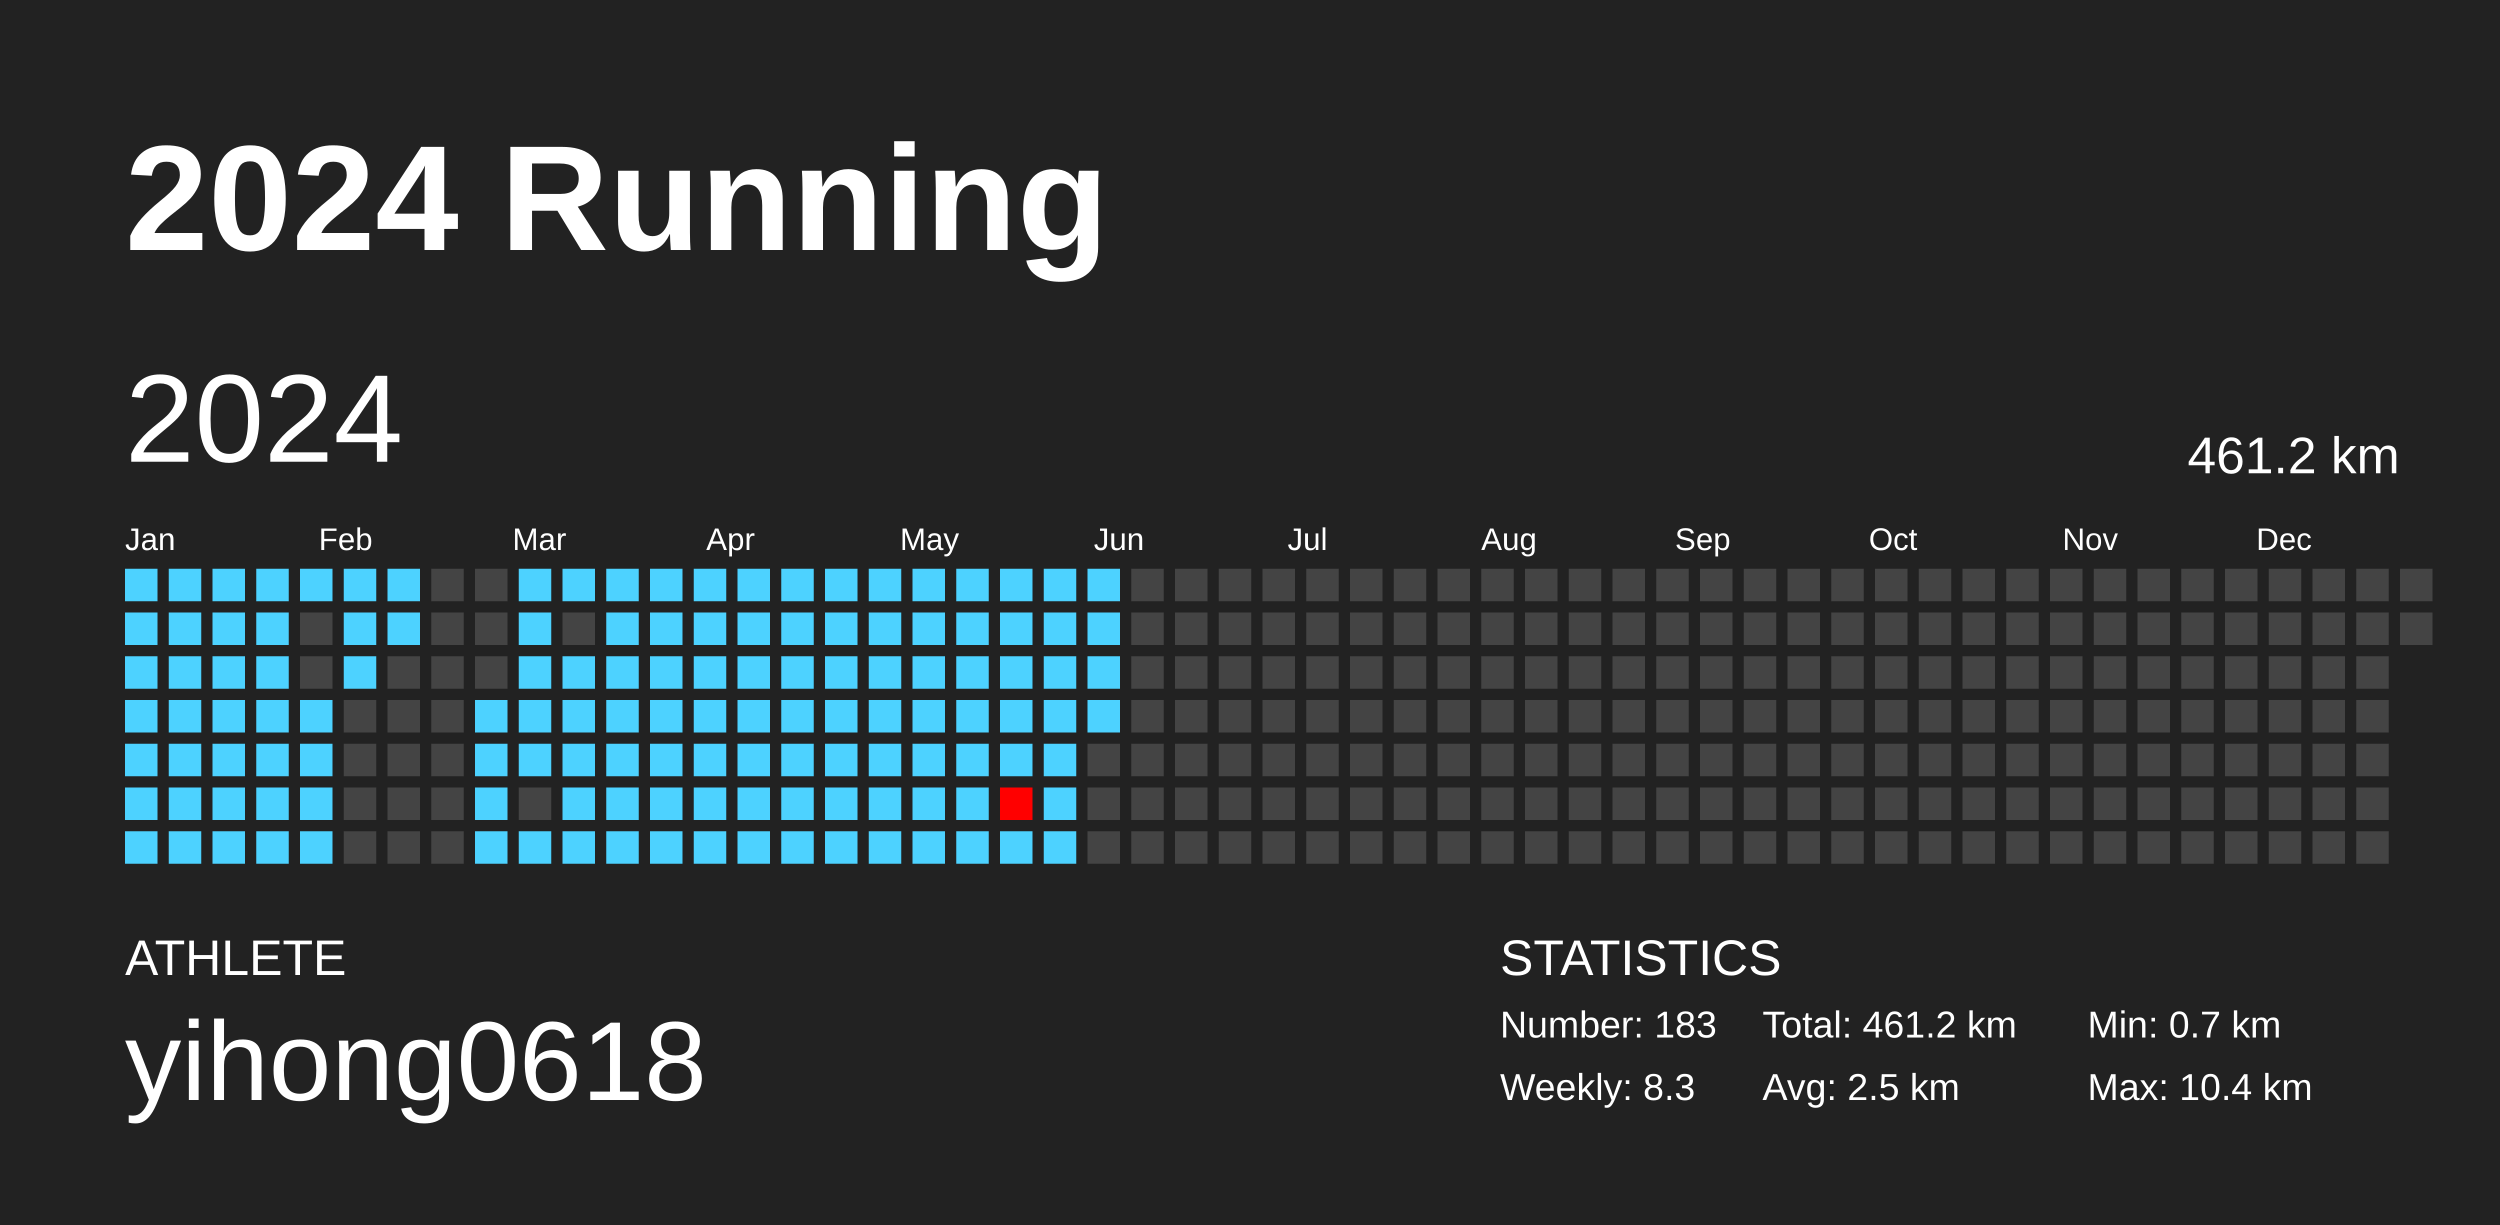
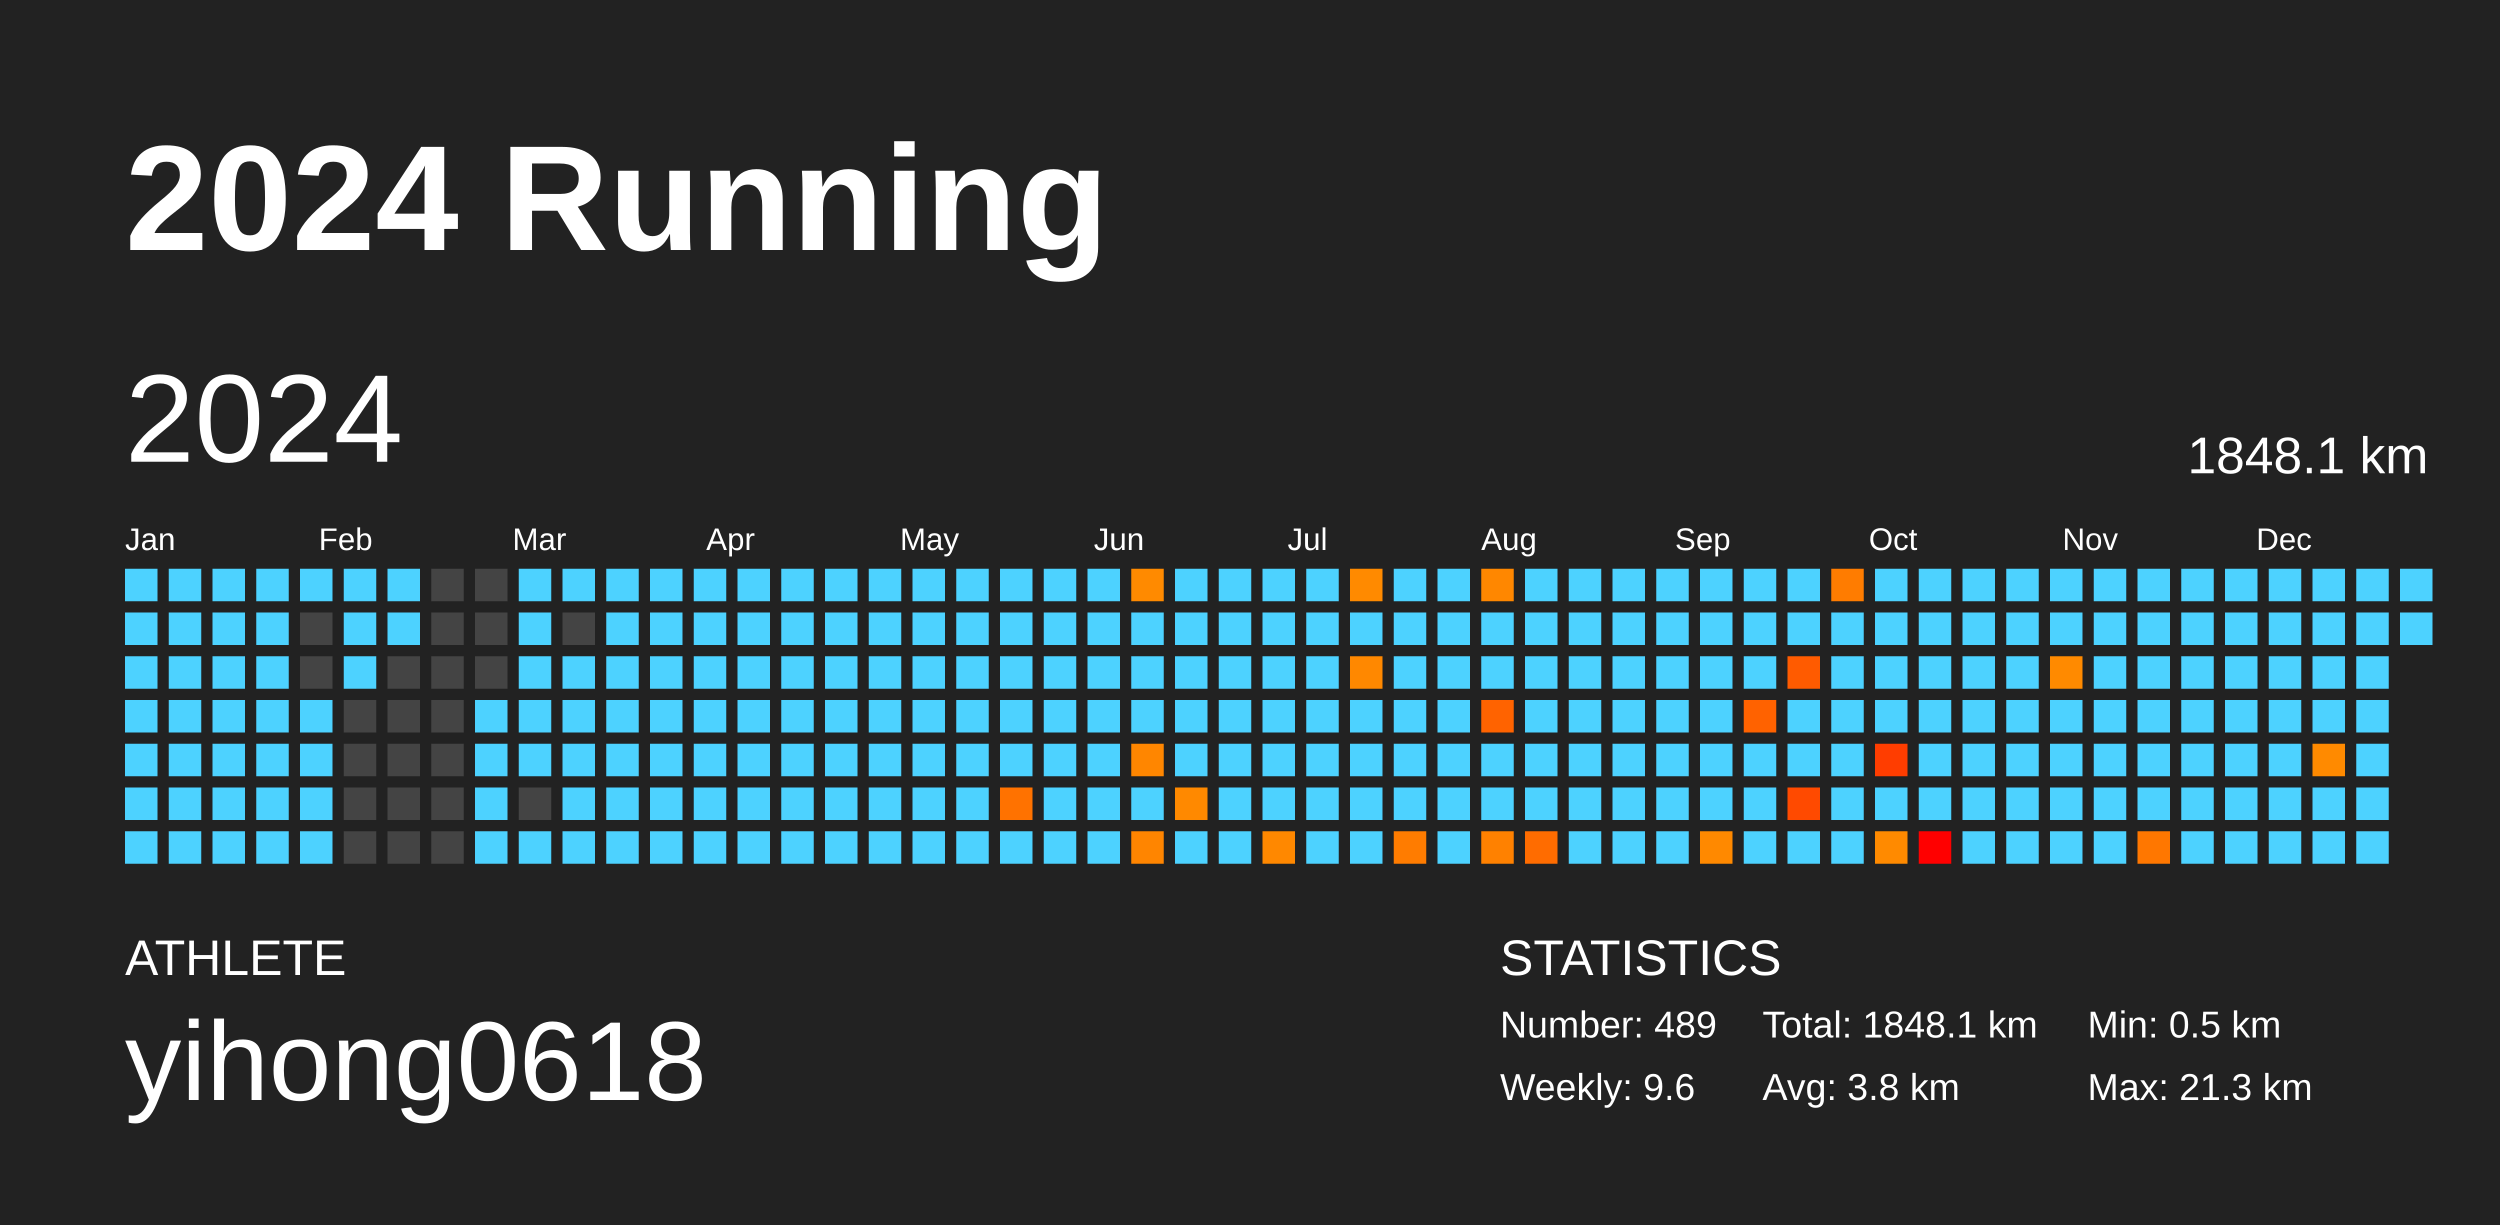
<svg xmlns="http://www.w3.org/2000/svg" baseProfile="full" height="98mm" version="1.1" viewBox="0,0,200,98" width="200mm">
  <defs />
  <rect fill="#222222" height="98" width="200" x="0" y="0" />
  <text fill="#FFFFFF" style="font-size:12px; font-family:Arial; font-weight:bold;" x="10" y="20">2024 Running</text>
  <text fill="#FFFFFF" style="font-size:4px; font-family:Arial" x="10" y="78">ATHLETE</text>
  <text fill="#FFFFFF" style="font-size:9px; font-family:Arial" x="10" y="88">yihong0618</text>
  <text fill="#FFFFFF" style="font-size:4px; font-family:Arial" x="120" y="78">STATISTICS</text>
-   <text fill="#FFFFFF" style="font-size:3px; font-family:Arial" x="120" y="83">Number: 183</text>
-   <text fill="#FFFFFF" style="font-size:3px; font-family:Arial" x="120" y="88">Weekly: 8.3</text>
-   <text fill="#FFFFFF" style="font-size:3px; font-family:Arial" x="141" y="83">Total: 461.2 km</text>
-   <text fill="#FFFFFF" style="font-size:3px; font-family:Arial" x="141" y="88">Avg: 2.5 km</text>
-   <text fill="#FFFFFF" style="font-size:3px; font-family:Arial" x="167" y="83">Min: 0.7 km</text>
-   <text fill="#FFFFFF" style="font-size:3px; font-family:Arial" x="167" y="88">Max: 10.4 km</text>
+   <text fill="#FFFFFF" style="font-size:3px; font-family:Arial" x="120" y="83">Number: 489</text>
+   <text fill="#FFFFFF" style="font-size:3px; font-family:Arial" x="120" y="88">Weekly: 9.6</text>
+   <text fill="#FFFFFF" style="font-size:3px; font-family:Arial" x="141" y="83">Total: 1848.1 km</text>
+   <text fill="#FFFFFF" style="font-size:3px; font-family:Arial" x="141" y="88">Avg: 3.8 km</text>
+   <text fill="#FFFFFF" style="font-size:3px; font-family:Arial" x="167" y="83">Min: 0.5 km</text>
+   <text fill="#FFFFFF" style="font-size:3px; font-family:Arial" x="167" y="88">Max: 21.3 km</text>
  <text dominant-baseline="hanging" fill="#FFFFFF" style="font-size:10.0px; font-family:Arial;" x="10" y="30">2024</text>
-   <text dominant-baseline="hanging" fill="#FFFFFF" style="font-size:4.125px; font-family:Arial;" x="175" y="35">461.2 km</text>
+   <text dominant-baseline="hanging" fill="#FFFFFF" style="font-size:4.125px; font-family:Arial;" x="175" y="35">1848.1 km</text>
  <text fill="#FFFFFF" style="font-size:2.5px; font-family:Arial" x="10.0" y="44">Jan</text>
  <text fill="#FFFFFF" style="font-size:2.5px; font-family:Arial" x="25.5" y="44">Feb</text>
  <text fill="#FFFFFF" style="font-size:2.5px; font-family:Arial" x="41.0" y="44">Mar</text>
  <text fill="#FFFFFF" style="font-size:2.5px; font-family:Arial" x="56.5" y="44">Apr</text>
  <text fill="#FFFFFF" style="font-size:2.5px; font-family:Arial" x="72.0" y="44">May</text>
  <text fill="#FFFFFF" style="font-size:2.5px; font-family:Arial" x="87.5" y="44">Jun</text>
  <text fill="#FFFFFF" style="font-size:2.5px; font-family:Arial" x="103.0" y="44">Jul</text>
  <text fill="#FFFFFF" style="font-size:2.5px; font-family:Arial" x="118.5" y="44">Aug</text>
  <text fill="#FFFFFF" style="font-size:2.5px; font-family:Arial" x="134.0" y="44">Sep</text>
  <text fill="#FFFFFF" style="font-size:2.5px; font-family:Arial" x="149.5" y="44">Oct</text>
  <text fill="#FFFFFF" style="font-size:2.5px; font-family:Arial" x="165.0" y="44">Nov</text>
  <text fill="#FFFFFF" style="font-size:2.5px; font-family:Arial" x="180.5" y="44">Dec</text>
  <rect fill="#4dd2ff" height="2.6" width="2.6" x="10.0" y="45.5" />
  <rect fill="#4dd2ff" height="2.6" width="2.6" x="10.0" y="49.0" />
  <rect fill="#4dd2ff" height="2.6" width="2.6" x="10.0" y="52.5" />
  <rect fill="#4dd2ff" height="2.6" width="2.6" x="10.0" y="56.0" />
  <rect fill="#4dd2ff" height="2.6" width="2.6" x="10.0" y="59.5" />
  <rect fill="#4dd2ff" height="2.6" width="2.6" x="10.0" y="63.0" />
  <rect fill="#4dd2ff" height="2.6" width="2.6" x="10.0" y="66.5" />
  <rect fill="#4dd2ff" height="2.6" width="2.6" x="13.5" y="45.5" />
  <rect fill="#4dd2ff" height="2.6" width="2.6" x="13.5" y="49.0" />
  <rect fill="#4dd2ff" height="2.6" width="2.6" x="13.5" y="52.5" />
  <rect fill="#4dd2ff" height="2.6" width="2.6" x="13.5" y="56.0" />
  <rect fill="#4dd2ff" height="2.6" width="2.6" x="13.5" y="59.5" />
  <rect fill="#4dd2ff" height="2.6" width="2.6" x="13.5" y="63.0" />
  <rect fill="#4dd2ff" height="2.6" width="2.6" x="13.5" y="66.5" />
  <rect fill="#4dd2ff" height="2.6" width="2.6" x="17.0" y="45.5" />
  <rect fill="#4dd2ff" height="2.6" width="2.6" x="17.0" y="49.0" />
  <rect fill="#4dd2ff" height="2.6" width="2.6" x="17.0" y="52.5" />
  <rect fill="#4dd2ff" height="2.6" width="2.6" x="17.0" y="56.0" />
  <rect fill="#4dd2ff" height="2.6" width="2.6" x="17.0" y="59.5" />
  <rect fill="#4dd2ff" height="2.6" width="2.6" x="17.0" y="63.0" />
  <rect fill="#4dd2ff" height="2.6" width="2.6" x="17.0" y="66.5" />
  <rect fill="#4dd2ff" height="2.6" width="2.6" x="20.5" y="45.5" />
  <rect fill="#4dd2ff" height="2.6" width="2.6" x="20.5" y="49.0" />
  <rect fill="#4dd2ff" height="2.6" width="2.6" x="20.5" y="52.5" />
  <rect fill="#4dd2ff" height="2.6" width="2.6" x="20.5" y="56.0" />
  <rect fill="#4dd2ff" height="2.6" width="2.6" x="20.5" y="59.5" />
  <rect fill="#4dd2ff" height="2.6" width="2.6" x="20.5" y="63.0" />
  <rect fill="#4dd2ff" height="2.6" width="2.6" x="20.5" y="66.5" />
  <rect fill="#4dd2ff" height="2.6" width="2.6" x="24.0" y="45.5" />
  <rect fill="#444444" height="2.6" width="2.6" x="24.0" y="49.0" />
  <rect fill="#444444" height="2.6" width="2.6" x="24.0" y="52.5" />
  <rect fill="#4dd2ff" height="2.6" width="2.6" x="24.0" y="56.0" />
  <rect fill="#4dd2ff" height="2.6" width="2.6" x="24.0" y="59.5" />
  <rect fill="#4dd2ff" height="2.6" width="2.6" x="24.0" y="63.0" />
  <rect fill="#4dd2ff" height="2.6" width="2.6" x="24.0" y="66.5" />
  <rect fill="#4dd2ff" height="2.6" width="2.6" x="27.5" y="45.5" />
  <rect fill="#4dd2ff" height="2.6" width="2.6" x="27.5" y="49.0" />
  <rect fill="#4dd2ff" height="2.6" width="2.6" x="27.5" y="52.5" />
  <rect fill="#444444" height="2.6" width="2.6" x="27.5" y="56.0" />
  <rect fill="#444444" height="2.6" width="2.6" x="27.5" y="59.5" />
  <rect fill="#444444" height="2.6" width="2.6" x="27.5" y="63.0" />
  <rect fill="#444444" height="2.6" width="2.6" x="27.5" y="66.5" />
  <rect fill="#4dd2ff" height="2.6" width="2.6" x="31.0" y="45.5" />
  <rect fill="#4dd2ff" height="2.6" width="2.6" x="31.0" y="49.0" />
  <rect fill="#444444" height="2.6" width="2.6" x="31.0" y="52.5" />
  <rect fill="#444444" height="2.6" width="2.6" x="31.0" y="56.0" />
  <rect fill="#444444" height="2.6" width="2.6" x="31.0" y="59.5" />
  <rect fill="#444444" height="2.6" width="2.6" x="31.0" y="63.0" />
  <rect fill="#444444" height="2.6" width="2.6" x="31.0" y="66.5" />
  <rect fill="#444444" height="2.6" width="2.6" x="34.5" y="45.5" />
  <rect fill="#444444" height="2.6" width="2.6" x="34.5" y="49.0" />
  <rect fill="#444444" height="2.6" width="2.6" x="34.5" y="52.5" />
  <rect fill="#444444" height="2.6" width="2.6" x="34.5" y="56.0" />
  <rect fill="#444444" height="2.6" width="2.6" x="34.5" y="59.5" />
  <rect fill="#444444" height="2.6" width="2.6" x="34.5" y="63.0" />
  <rect fill="#444444" height="2.6" width="2.6" x="34.5" y="66.5" />
  <rect fill="#444444" height="2.6" width="2.6" x="38.0" y="45.5" />
  <rect fill="#444444" height="2.6" width="2.6" x="38.0" y="49.0" />
  <rect fill="#444444" height="2.6" width="2.6" x="38.0" y="52.5" />
  <rect fill="#4dd2ff" height="2.6" width="2.6" x="38.0" y="56.0" />
  <rect fill="#4dd2ff" height="2.6" width="2.6" x="38.0" y="59.5" />
  <rect fill="#4dd2ff" height="2.6" width="2.6" x="38.0" y="63.0" />
  <rect fill="#4dd2ff" height="2.6" width="2.6" x="38.0" y="66.5" />
  <rect fill="#4dd2ff" height="2.6" width="2.6" x="41.5" y="45.5" />
  <rect fill="#4dd2ff" height="2.6" width="2.6" x="41.5" y="49.0" />
  <rect fill="#4dd2ff" height="2.6" width="2.6" x="41.5" y="52.5" />
  <rect fill="#4dd2ff" height="2.6" width="2.6" x="41.5" y="56.0" />
  <rect fill="#4dd2ff" height="2.6" width="2.6" x="41.5" y="59.5" />
  <rect fill="#444444" height="2.6" width="2.6" x="41.5" y="63.0" />
  <rect fill="#4dd2ff" height="2.6" width="2.6" x="41.5" y="66.5" />
  <rect fill="#4dd2ff" height="2.6" width="2.6" x="45.0" y="45.5" />
  <rect fill="#444444" height="2.6" width="2.6" x="45.0" y="49.0" />
  <rect fill="#4dd2ff" height="2.6" width="2.6" x="45.0" y="52.5" />
  <rect fill="#4dd2ff" height="2.6" width="2.6" x="45.0" y="56.0" />
  <rect fill="#4dd2ff" height="2.6" width="2.6" x="45.0" y="59.5" />
  <rect fill="#4dd2ff" height="2.6" width="2.6" x="45.0" y="63.0" />
  <rect fill="#4dd2ff" height="2.6" width="2.6" x="45.0" y="66.5" />
  <rect fill="#4dd2ff" height="2.6" width="2.6" x="48.5" y="45.5" />
  <rect fill="#4dd2ff" height="2.6" width="2.6" x="48.5" y="49.0" />
  <rect fill="#4dd2ff" height="2.6" width="2.6" x="48.5" y="52.5" />
  <rect fill="#4dd2ff" height="2.6" width="2.6" x="48.5" y="56.0" />
  <rect fill="#4dd2ff" height="2.6" width="2.6" x="48.5" y="59.5" />
  <rect fill="#4dd2ff" height="2.6" width="2.6" x="48.5" y="63.0" />
  <rect fill="#4dd2ff" height="2.6" width="2.6" x="48.5" y="66.5" />
  <rect fill="#4dd2ff" height="2.6" width="2.6" x="52.0" y="45.5" />
  <rect fill="#4dd2ff" height="2.6" width="2.6" x="52.0" y="49.0" />
  <rect fill="#4dd2ff" height="2.6" width="2.6" x="52.0" y="52.5" />
  <rect fill="#4dd2ff" height="2.6" width="2.6" x="52.0" y="56.0" />
  <rect fill="#4dd2ff" height="2.6" width="2.6" x="52.0" y="59.5" />
  <rect fill="#4dd2ff" height="2.6" width="2.6" x="52.0" y="63.0" />
  <rect fill="#4dd2ff" height="2.6" width="2.6" x="52.0" y="66.5" />
  <rect fill="#4dd2ff" height="2.6" width="2.6" x="55.5" y="45.5" />
  <rect fill="#4dd2ff" height="2.6" width="2.6" x="55.5" y="49.0" />
  <rect fill="#4dd2ff" height="2.6" width="2.6" x="55.5" y="52.5" />
  <rect fill="#4dd2ff" height="2.6" width="2.6" x="55.5" y="56.0" />
  <rect fill="#4dd2ff" height="2.6" width="2.6" x="55.5" y="59.5" />
  <rect fill="#4dd2ff" height="2.6" width="2.6" x="55.5" y="63.0" />
  <rect fill="#4dd2ff" height="2.6" width="2.6" x="55.5" y="66.5" />
  <rect fill="#4dd2ff" height="2.6" width="2.6" x="59.0" y="45.5" />
  <rect fill="#4dd2ff" height="2.6" width="2.6" x="59.0" y="49.0" />
  <rect fill="#4dd2ff" height="2.6" width="2.6" x="59.0" y="52.5" />
  <rect fill="#4dd2ff" height="2.6" width="2.6" x="59.0" y="56.0" />
  <rect fill="#4dd2ff" height="2.6" width="2.6" x="59.0" y="59.5" />
  <rect fill="#4dd2ff" height="2.6" width="2.6" x="59.0" y="63.0" />
  <rect fill="#4dd2ff" height="2.6" width="2.6" x="59.0" y="66.5" />
  <rect fill="#4dd2ff" height="2.6" width="2.6" x="62.5" y="45.5" />
  <rect fill="#4dd2ff" height="2.6" width="2.6" x="62.5" y="49.0" />
  <rect fill="#4dd2ff" height="2.6" width="2.6" x="62.5" y="52.5" />
  <rect fill="#4dd2ff" height="2.6" width="2.6" x="62.5" y="56.0" />
  <rect fill="#4dd2ff" height="2.6" width="2.6" x="62.5" y="59.5" />
  <rect fill="#4dd2ff" height="2.6" width="2.6" x="62.5" y="63.0" />
  <rect fill="#4dd2ff" height="2.6" width="2.6" x="62.5" y="66.5" />
  <rect fill="#4dd2ff" height="2.6" width="2.6" x="66.0" y="45.5" />
  <rect fill="#4dd2ff" height="2.6" width="2.6" x="66.0" y="49.0" />
  <rect fill="#4dd2ff" height="2.6" width="2.6" x="66.0" y="52.5" />
  <rect fill="#4dd2ff" height="2.6" width="2.6" x="66.0" y="56.0" />
  <rect fill="#4dd2ff" height="2.6" width="2.6" x="66.0" y="59.5" />
  <rect fill="#4dd2ff" height="2.6" width="2.6" x="66.0" y="63.0" />
  <rect fill="#4dd2ff" height="2.6" width="2.6" x="66.0" y="66.5" />
  <rect fill="#4dd2ff" height="2.6" width="2.6" x="69.5" y="45.5" />
  <rect fill="#4dd2ff" height="2.6" width="2.6" x="69.5" y="49.0" />
  <rect fill="#4dd2ff" height="2.6" width="2.6" x="69.5" y="52.5" />
  <rect fill="#4dd2ff" height="2.6" width="2.6" x="69.5" y="56.0" />
  <rect fill="#4dd2ff" height="2.6" width="2.6" x="69.5" y="59.5" />
  <rect fill="#4dd2ff" height="2.6" width="2.6" x="69.5" y="63.0" />
  <rect fill="#4dd2ff" height="2.6" width="2.6" x="69.5" y="66.5" />
  <rect fill="#4dd2ff" height="2.6" width="2.6" x="73.0" y="45.5" />
  <rect fill="#4dd2ff" height="2.6" width="2.6" x="73.0" y="49.0" />
  <rect fill="#4dd2ff" height="2.6" width="2.6" x="73.0" y="52.5" />
  <rect fill="#4dd2ff" height="2.6" width="2.6" x="73.0" y="56.0" />
  <rect fill="#4dd2ff" height="2.6" width="2.6" x="73.0" y="59.5" />
  <rect fill="#4dd2ff" height="2.6" width="2.6" x="73.0" y="63.0" />
  <rect fill="#4dd2ff" height="2.6" width="2.6" x="73.0" y="66.5" />
  <rect fill="#4dd2ff" height="2.6" width="2.6" x="76.5" y="45.5" />
  <rect fill="#4dd2ff" height="2.6" width="2.6" x="76.5" y="49.0" />
  <rect fill="#4dd2ff" height="2.6" width="2.6" x="76.5" y="52.5" />
  <rect fill="#4dd2ff" height="2.6" width="2.6" x="76.5" y="56.0" />
  <rect fill="#4dd2ff" height="2.6" width="2.6" x="76.5" y="59.5" />
  <rect fill="#4dd2ff" height="2.6" width="2.6" x="76.5" y="63.0" />
  <rect fill="#4dd2ff" height="2.6" width="2.6" x="76.5" y="66.5" />
  <rect fill="#4dd2ff" height="2.6" width="2.6" x="80.0" y="45.5" />
  <rect fill="#4dd2ff" height="2.6" width="2.6" x="80.0" y="49.0" />
  <rect fill="#4dd2ff" height="2.6" width="2.6" x="80.0" y="52.5" />
  <rect fill="#4dd2ff" height="2.6" width="2.6" x="80.0" y="56.0" />
  <rect fill="#4dd2ff" height="2.6" width="2.6" x="80.0" y="59.5" />
-   <rect fill="#ff0000" height="2.6" width="2.6" x="80.0" y="63.0" />
+   <rect fill="#ff7200" height="2.6" width="2.6" x="80.0" y="63.0" />
  <rect fill="#4dd2ff" height="2.6" width="2.6" x="80.0" y="66.5" />
  <rect fill="#4dd2ff" height="2.6" width="2.6" x="83.5" y="45.5" />
  <rect fill="#4dd2ff" height="2.6" width="2.6" x="83.5" y="49.0" />
  <rect fill="#4dd2ff" height="2.6" width="2.6" x="83.5" y="52.5" />
  <rect fill="#4dd2ff" height="2.6" width="2.6" x="83.5" y="56.0" />
  <rect fill="#4dd2ff" height="2.6" width="2.6" x="83.5" y="59.5" />
  <rect fill="#4dd2ff" height="2.6" width="2.6" x="83.5" y="63.0" />
  <rect fill="#4dd2ff" height="2.6" width="2.6" x="83.5" y="66.5" />
  <rect fill="#4dd2ff" height="2.6" width="2.6" x="87.0" y="45.5" />
  <rect fill="#4dd2ff" height="2.6" width="2.6" x="87.0" y="49.0" />
  <rect fill="#4dd2ff" height="2.6" width="2.6" x="87.0" y="52.5" />
  <rect fill="#4dd2ff" height="2.6" width="2.6" x="87.0" y="56.0" />
-   <rect fill="#444444" height="2.6" width="2.6" x="87.0" y="59.5" />
-   <rect fill="#444444" height="2.6" width="2.6" x="87.0" y="63.0" />
-   <rect fill="#444444" height="2.6" width="2.6" x="87.0" y="66.5" />
-   <rect fill="#444444" height="2.6" width="2.6" x="90.5" y="45.5" />
-   <rect fill="#444444" height="2.6" width="2.6" x="90.5" y="49.0" />
-   <rect fill="#444444" height="2.6" width="2.6" x="90.5" y="52.5" />
-   <rect fill="#444444" height="2.6" width="2.6" x="90.5" y="56.0" />
-   <rect fill="#444444" height="2.6" width="2.6" x="90.5" y="59.5" />
-   <rect fill="#444444" height="2.6" width="2.6" x="90.5" y="63.0" />
-   <rect fill="#444444" height="2.6" width="2.6" x="90.5" y="66.5" />
-   <rect fill="#444444" height="2.6" width="2.6" x="94.0" y="45.5" />
-   <rect fill="#444444" height="2.6" width="2.6" x="94.0" y="49.0" />
-   <rect fill="#444444" height="2.6" width="2.6" x="94.0" y="52.5" />
-   <rect fill="#444444" height="2.6" width="2.6" x="94.0" y="56.0" />
-   <rect fill="#444444" height="2.6" width="2.6" x="94.0" y="59.5" />
-   <rect fill="#444444" height="2.6" width="2.6" x="94.0" y="63.0" />
-   <rect fill="#444444" height="2.6" width="2.6" x="94.0" y="66.5" />
-   <rect fill="#444444" height="2.6" width="2.6" x="97.5" y="45.5" />
-   <rect fill="#444444" height="2.6" width="2.6" x="97.5" y="49.0" />
-   <rect fill="#444444" height="2.6" width="2.6" x="97.5" y="52.5" />
-   <rect fill="#444444" height="2.6" width="2.6" x="97.5" y="56.0" />
-   <rect fill="#444444" height="2.6" width="2.6" x="97.5" y="59.5" />
-   <rect fill="#444444" height="2.6" width="2.6" x="97.5" y="63.0" />
-   <rect fill="#444444" height="2.6" width="2.6" x="97.5" y="66.5" />
-   <rect fill="#444444" height="2.6" width="2.6" x="101.0" y="45.5" />
-   <rect fill="#444444" height="2.6" width="2.6" x="101.0" y="49.0" />
-   <rect fill="#444444" height="2.6" width="2.6" x="101.0" y="52.5" />
-   <rect fill="#444444" height="2.6" width="2.6" x="101.0" y="56.0" />
-   <rect fill="#444444" height="2.6" width="2.6" x="101.0" y="59.5" />
-   <rect fill="#444444" height="2.6" width="2.6" x="101.0" y="63.0" />
-   <rect fill="#444444" height="2.6" width="2.6" x="101.0" y="66.5" />
-   <rect fill="#444444" height="2.6" width="2.6" x="104.5" y="45.5" />
-   <rect fill="#444444" height="2.6" width="2.6" x="104.5" y="49.0" />
-   <rect fill="#444444" height="2.6" width="2.6" x="104.5" y="52.5" />
-   <rect fill="#444444" height="2.6" width="2.6" x="104.5" y="56.0" />
-   <rect fill="#444444" height="2.6" width="2.6" x="104.5" y="59.5" />
-   <rect fill="#444444" height="2.6" width="2.6" x="104.5" y="63.0" />
-   <rect fill="#444444" height="2.6" width="2.6" x="104.5" y="66.5" />
-   <rect fill="#444444" height="2.6" width="2.6" x="108.0" y="45.5" />
-   <rect fill="#444444" height="2.6" width="2.6" x="108.0" y="49.0" />
-   <rect fill="#444444" height="2.6" width="2.6" x="108.0" y="52.5" />
-   <rect fill="#444444" height="2.6" width="2.6" x="108.0" y="56.0" />
-   <rect fill="#444444" height="2.6" width="2.6" x="108.0" y="59.5" />
-   <rect fill="#444444" height="2.6" width="2.6" x="108.0" y="63.0" />
-   <rect fill="#444444" height="2.6" width="2.6" x="108.0" y="66.5" />
-   <rect fill="#444444" height="2.6" width="2.6" x="111.5" y="45.5" />
-   <rect fill="#444444" height="2.6" width="2.6" x="111.5" y="49.0" />
-   <rect fill="#444444" height="2.6" width="2.6" x="111.5" y="52.5" />
-   <rect fill="#444444" height="2.6" width="2.6" x="111.5" y="56.0" />
-   <rect fill="#444444" height="2.6" width="2.6" x="111.5" y="59.5" />
-   <rect fill="#444444" height="2.6" width="2.6" x="111.5" y="63.0" />
-   <rect fill="#444444" height="2.6" width="2.6" x="111.5" y="66.5" />
-   <rect fill="#444444" height="2.6" width="2.6" x="115.0" y="45.5" />
-   <rect fill="#444444" height="2.6" width="2.6" x="115.0" y="49.0" />
-   <rect fill="#444444" height="2.6" width="2.6" x="115.0" y="52.5" />
-   <rect fill="#444444" height="2.6" width="2.6" x="115.0" y="56.0" />
-   <rect fill="#444444" height="2.6" width="2.6" x="115.0" y="59.5" />
-   <rect fill="#444444" height="2.6" width="2.6" x="115.0" y="63.0" />
-   <rect fill="#444444" height="2.6" width="2.6" x="115.0" y="66.5" />
-   <rect fill="#444444" height="2.6" width="2.6" x="118.5" y="45.5" />
-   <rect fill="#444444" height="2.6" width="2.6" x="118.5" y="49.0" />
-   <rect fill="#444444" height="2.6" width="2.6" x="118.5" y="52.5" />
-   <rect fill="#444444" height="2.6" width="2.6" x="118.5" y="56.0" />
-   <rect fill="#444444" height="2.6" width="2.6" x="118.5" y="59.5" />
-   <rect fill="#444444" height="2.6" width="2.6" x="118.5" y="63.0" />
-   <rect fill="#444444" height="2.6" width="2.6" x="118.5" y="66.5" />
-   <rect fill="#444444" height="2.6" width="2.6" x="122.0" y="45.5" />
-   <rect fill="#444444" height="2.6" width="2.6" x="122.0" y="49.0" />
-   <rect fill="#444444" height="2.6" width="2.6" x="122.0" y="52.5" />
-   <rect fill="#444444" height="2.6" width="2.6" x="122.0" y="56.0" />
-   <rect fill="#444444" height="2.6" width="2.6" x="122.0" y="59.5" />
-   <rect fill="#444444" height="2.6" width="2.6" x="122.0" y="63.0" />
-   <rect fill="#444444" height="2.6" width="2.6" x="122.0" y="66.5" />
-   <rect fill="#444444" height="2.6" width="2.6" x="125.5" y="45.5" />
-   <rect fill="#444444" height="2.6" width="2.6" x="125.5" y="49.0" />
-   <rect fill="#444444" height="2.6" width="2.6" x="125.5" y="52.5" />
-   <rect fill="#444444" height="2.6" width="2.6" x="125.5" y="56.0" />
-   <rect fill="#444444" height="2.6" width="2.6" x="125.5" y="59.5" />
-   <rect fill="#444444" height="2.6" width="2.6" x="125.5" y="63.0" />
-   <rect fill="#444444" height="2.6" width="2.6" x="125.5" y="66.5" />
-   <rect fill="#444444" height="2.6" width="2.6" x="129.0" y="45.5" />
-   <rect fill="#444444" height="2.6" width="2.6" x="129.0" y="49.0" />
-   <rect fill="#444444" height="2.6" width="2.6" x="129.0" y="52.5" />
-   <rect fill="#444444" height="2.6" width="2.6" x="129.0" y="56.0" />
-   <rect fill="#444444" height="2.6" width="2.6" x="129.0" y="59.5" />
-   <rect fill="#444444" height="2.6" width="2.6" x="129.0" y="63.0" />
-   <rect fill="#444444" height="2.6" width="2.6" x="129.0" y="66.5" />
-   <rect fill="#444444" height="2.6" width="2.6" x="132.5" y="45.5" />
-   <rect fill="#444444" height="2.6" width="2.6" x="132.5" y="49.0" />
-   <rect fill="#444444" height="2.6" width="2.6" x="132.5" y="52.5" />
-   <rect fill="#444444" height="2.6" width="2.6" x="132.5" y="56.0" />
-   <rect fill="#444444" height="2.6" width="2.6" x="132.5" y="59.5" />
-   <rect fill="#444444" height="2.6" width="2.6" x="132.5" y="63.0" />
-   <rect fill="#444444" height="2.6" width="2.6" x="132.5" y="66.5" />
-   <rect fill="#444444" height="2.6" width="2.6" x="136.0" y="45.5" />
-   <rect fill="#444444" height="2.6" width="2.6" x="136.0" y="49.0" />
-   <rect fill="#444444" height="2.6" width="2.6" x="136.0" y="52.5" />
-   <rect fill="#444444" height="2.6" width="2.6" x="136.0" y="56.0" />
-   <rect fill="#444444" height="2.6" width="2.6" x="136.0" y="59.5" />
-   <rect fill="#444444" height="2.6" width="2.6" x="136.0" y="63.0" />
-   <rect fill="#444444" height="2.6" width="2.6" x="136.0" y="66.5" />
-   <rect fill="#444444" height="2.6" width="2.6" x="139.5" y="45.5" />
-   <rect fill="#444444" height="2.6" width="2.6" x="139.5" y="49.0" />
-   <rect fill="#444444" height="2.6" width="2.6" x="139.5" y="52.5" />
-   <rect fill="#444444" height="2.6" width="2.6" x="139.5" y="56.0" />
-   <rect fill="#444444" height="2.6" width="2.6" x="139.5" y="59.5" />
-   <rect fill="#444444" height="2.6" width="2.6" x="139.5" y="63.0" />
-   <rect fill="#444444" height="2.6" width="2.6" x="139.5" y="66.5" />
-   <rect fill="#444444" height="2.6" width="2.6" x="143.0" y="45.5" />
-   <rect fill="#444444" height="2.6" width="2.6" x="143.0" y="49.0" />
-   <rect fill="#444444" height="2.6" width="2.6" x="143.0" y="52.5" />
-   <rect fill="#444444" height="2.6" width="2.6" x="143.0" y="56.0" />
-   <rect fill="#444444" height="2.6" width="2.6" x="143.0" y="59.5" />
-   <rect fill="#444444" height="2.6" width="2.6" x="143.0" y="63.0" />
-   <rect fill="#444444" height="2.6" width="2.6" x="143.0" y="66.5" />
-   <rect fill="#444444" height="2.6" width="2.6" x="146.5" y="45.5" />
-   <rect fill="#444444" height="2.6" width="2.6" x="146.5" y="49.0" />
-   <rect fill="#444444" height="2.6" width="2.6" x="146.5" y="52.5" />
-   <rect fill="#444444" height="2.6" width="2.6" x="146.5" y="56.0" />
-   <rect fill="#444444" height="2.6" width="2.6" x="146.5" y="59.5" />
-   <rect fill="#444444" height="2.6" width="2.6" x="146.5" y="63.0" />
-   <rect fill="#444444" height="2.6" width="2.6" x="146.5" y="66.5" />
-   <rect fill="#444444" height="2.6" width="2.6" x="150.0" y="45.5" />
-   <rect fill="#444444" height="2.6" width="2.6" x="150.0" y="49.0" />
-   <rect fill="#444444" height="2.6" width="2.6" x="150.0" y="52.5" />
-   <rect fill="#444444" height="2.6" width="2.6" x="150.0" y="56.0" />
-   <rect fill="#444444" height="2.6" width="2.6" x="150.0" y="59.5" />
-   <rect fill="#444444" height="2.6" width="2.6" x="150.0" y="63.0" />
-   <rect fill="#444444" height="2.6" width="2.6" x="150.0" y="66.5" />
-   <rect fill="#444444" height="2.6" width="2.6" x="153.5" y="45.5" />
-   <rect fill="#444444" height="2.6" width="2.6" x="153.5" y="49.0" />
-   <rect fill="#444444" height="2.6" width="2.6" x="153.5" y="52.5" />
-   <rect fill="#444444" height="2.6" width="2.6" x="153.5" y="56.0" />
-   <rect fill="#444444" height="2.6" width="2.6" x="153.5" y="59.5" />
-   <rect fill="#444444" height="2.6" width="2.6" x="153.5" y="63.0" />
-   <rect fill="#444444" height="2.6" width="2.6" x="153.5" y="66.5" />
-   <rect fill="#444444" height="2.6" width="2.6" x="157.0" y="45.5" />
-   <rect fill="#444444" height="2.6" width="2.6" x="157.0" y="49.0" />
-   <rect fill="#444444" height="2.6" width="2.6" x="157.0" y="52.5" />
-   <rect fill="#444444" height="2.6" width="2.6" x="157.0" y="56.0" />
-   <rect fill="#444444" height="2.6" width="2.6" x="157.0" y="59.5" />
-   <rect fill="#444444" height="2.6" width="2.6" x="157.0" y="63.0" />
-   <rect fill="#444444" height="2.6" width="2.6" x="157.0" y="66.5" />
-   <rect fill="#444444" height="2.6" width="2.6" x="160.5" y="45.5" />
-   <rect fill="#444444" height="2.6" width="2.6" x="160.5" y="49.0" />
-   <rect fill="#444444" height="2.6" width="2.6" x="160.5" y="52.5" />
-   <rect fill="#444444" height="2.6" width="2.6" x="160.5" y="56.0" />
-   <rect fill="#444444" height="2.6" width="2.6" x="160.5" y="59.5" />
-   <rect fill="#444444" height="2.6" width="2.6" x="160.5" y="63.0" />
-   <rect fill="#444444" height="2.6" width="2.6" x="160.5" y="66.5" />
-   <rect fill="#444444" height="2.6" width="2.6" x="164.0" y="45.5" />
-   <rect fill="#444444" height="2.6" width="2.6" x="164.0" y="49.0" />
-   <rect fill="#444444" height="2.6" width="2.6" x="164.0" y="52.5" />
-   <rect fill="#444444" height="2.6" width="2.6" x="164.0" y="56.0" />
-   <rect fill="#444444" height="2.6" width="2.6" x="164.0" y="59.5" />
-   <rect fill="#444444" height="2.6" width="2.6" x="164.0" y="63.0" />
-   <rect fill="#444444" height="2.6" width="2.6" x="164.0" y="66.5" />
-   <rect fill="#444444" height="2.6" width="2.6" x="167.5" y="45.5" />
-   <rect fill="#444444" height="2.6" width="2.6" x="167.5" y="49.0" />
-   <rect fill="#444444" height="2.6" width="2.6" x="167.5" y="52.5" />
-   <rect fill="#444444" height="2.6" width="2.6" x="167.5" y="56.0" />
-   <rect fill="#444444" height="2.6" width="2.6" x="167.5" y="59.5" />
-   <rect fill="#444444" height="2.6" width="2.6" x="167.5" y="63.0" />
-   <rect fill="#444444" height="2.6" width="2.6" x="167.5" y="66.5" />
-   <rect fill="#444444" height="2.6" width="2.6" x="171.0" y="45.5" />
-   <rect fill="#444444" height="2.6" width="2.6" x="171.0" y="49.0" />
-   <rect fill="#444444" height="2.6" width="2.6" x="171.0" y="52.5" />
-   <rect fill="#444444" height="2.6" width="2.6" x="171.0" y="56.0" />
-   <rect fill="#444444" height="2.6" width="2.6" x="171.0" y="59.5" />
-   <rect fill="#444444" height="2.6" width="2.6" x="171.0" y="63.0" />
-   <rect fill="#444444" height="2.6" width="2.6" x="171.0" y="66.5" />
-   <rect fill="#444444" height="2.6" width="2.6" x="174.5" y="45.5" />
-   <rect fill="#444444" height="2.6" width="2.6" x="174.5" y="49.0" />
-   <rect fill="#444444" height="2.6" width="2.6" x="174.5" y="52.5" />
-   <rect fill="#444444" height="2.6" width="2.6" x="174.5" y="56.0" />
-   <rect fill="#444444" height="2.6" width="2.6" x="174.5" y="59.5" />
-   <rect fill="#444444" height="2.6" width="2.6" x="174.5" y="63.0" />
-   <rect fill="#444444" height="2.6" width="2.6" x="174.5" y="66.5" />
-   <rect fill="#444444" height="2.6" width="2.6" x="178.0" y="45.5" />
-   <rect fill="#444444" height="2.6" width="2.6" x="178.0" y="49.0" />
-   <rect fill="#444444" height="2.6" width="2.6" x="178.0" y="52.5" />
-   <rect fill="#444444" height="2.6" width="2.6" x="178.0" y="56.0" />
-   <rect fill="#444444" height="2.6" width="2.6" x="178.0" y="59.5" />
-   <rect fill="#444444" height="2.6" width="2.6" x="178.0" y="63.0" />
-   <rect fill="#444444" height="2.6" width="2.6" x="178.0" y="66.5" />
-   <rect fill="#444444" height="2.6" width="2.6" x="181.5" y="45.5" />
-   <rect fill="#444444" height="2.6" width="2.6" x="181.5" y="49.0" />
-   <rect fill="#444444" height="2.6" width="2.6" x="181.5" y="52.5" />
-   <rect fill="#444444" height="2.6" width="2.6" x="181.5" y="56.0" />
-   <rect fill="#444444" height="2.6" width="2.6" x="181.5" y="59.5" />
-   <rect fill="#444444" height="2.6" width="2.6" x="181.5" y="63.0" />
-   <rect fill="#444444" height="2.6" width="2.6" x="181.5" y="66.5" />
-   <rect fill="#444444" height="2.6" width="2.6" x="185.0" y="45.5" />
-   <rect fill="#444444" height="2.6" width="2.6" x="185.0" y="49.0" />
-   <rect fill="#444444" height="2.6" width="2.6" x="185.0" y="52.5" />
-   <rect fill="#444444" height="2.6" width="2.6" x="185.0" y="56.0" />
-   <rect fill="#444444" height="2.6" width="2.6" x="185.0" y="59.5" />
-   <rect fill="#444444" height="2.6" width="2.6" x="185.0" y="63.0" />
-   <rect fill="#444444" height="2.6" width="2.6" x="185.0" y="66.5" />
-   <rect fill="#444444" height="2.6" width="2.6" x="188.5" y="45.5" />
-   <rect fill="#444444" height="2.6" width="2.6" x="188.5" y="49.0" />
-   <rect fill="#444444" height="2.6" width="2.6" x="188.5" y="52.5" />
-   <rect fill="#444444" height="2.6" width="2.6" x="188.5" y="56.0" />
-   <rect fill="#444444" height="2.6" width="2.6" x="188.5" y="59.5" />
-   <rect fill="#444444" height="2.6" width="2.6" x="188.5" y="63.0" />
-   <rect fill="#444444" height="2.6" width="2.6" x="188.5" y="66.5" />
-   <rect fill="#444444" height="2.6" width="2.6" x="192.0" y="45.5" />
-   <rect fill="#444444" height="2.6" width="2.6" x="192.0" y="49.0" />
+   <rect fill="#4dd2ff" height="2.6" width="2.6" x="87.0" y="59.5" />
+   <rect fill="#4dd2ff" height="2.6" width="2.6" x="87.0" y="63.0" />
+   <rect fill="#4dd2ff" height="2.6" width="2.6" x="87.0" y="66.5" />
+   <rect fill="#ff8a00" height="2.6" width="2.6" x="90.5" y="45.5" />
+   <rect fill="#4dd2ff" height="2.6" width="2.6" x="90.5" y="49.0" />
+   <rect fill="#4dd2ff" height="2.6" width="2.6" x="90.5" y="52.5" />
+   <rect fill="#4dd2ff" height="2.6" width="2.6" x="90.5" y="56.0" />
+   <rect fill="#ff8600" height="2.6" width="2.6" x="90.5" y="59.5" />
+   <rect fill="#4dd2ff" height="2.6" width="2.6" x="90.5" y="63.0" />
+   <rect fill="#ff8500" height="2.6" width="2.6" x="90.5" y="66.5" />
+   <rect fill="#4dd2ff" height="2.6" width="2.6" x="94.0" y="45.5" />
+   <rect fill="#4dd2ff" height="2.6" width="2.6" x="94.0" y="49.0" />
+   <rect fill="#4dd2ff" height="2.6" width="2.6" x="94.0" y="52.5" />
+   <rect fill="#4dd2ff" height="2.6" width="2.6" x="94.0" y="56.0" />
+   <rect fill="#4dd2ff" height="2.6" width="2.6" x="94.0" y="59.5" />
+   <rect fill="#ff8900" height="2.6" width="2.6" x="94.0" y="63.0" />
+   <rect fill="#4dd2ff" height="2.6" width="2.6" x="94.0" y="66.5" />
+   <rect fill="#4dd2ff" height="2.6" width="2.6" x="97.5" y="45.5" />
+   <rect fill="#4dd2ff" height="2.6" width="2.6" x="97.5" y="49.0" />
+   <rect fill="#4dd2ff" height="2.6" width="2.6" x="97.5" y="52.5" />
+   <rect fill="#4dd2ff" height="2.6" width="2.6" x="97.5" y="56.0" />
+   <rect fill="#4dd2ff" height="2.6" width="2.6" x="97.5" y="59.5" />
+   <rect fill="#4dd2ff" height="2.6" width="2.6" x="97.5" y="63.0" />
+   <rect fill="#4dd2ff" height="2.6" width="2.6" x="97.5" y="66.5" />
+   <rect fill="#4dd2ff" height="2.6" width="2.6" x="101.0" y="45.5" />
+   <rect fill="#4dd2ff" height="2.6" width="2.6" x="101.0" y="49.0" />
+   <rect fill="#4dd2ff" height="2.6" width="2.6" x="101.0" y="52.5" />
+   <rect fill="#4dd2ff" height="2.6" width="2.6" x="101.0" y="56.0" />
+   <rect fill="#4dd2ff" height="2.6" width="2.6" x="101.0" y="59.5" />
+   <rect fill="#4dd2ff" height="2.6" width="2.6" x="101.0" y="63.0" />
+   <rect fill="#ff8800" height="2.6" width="2.6" x="101.0" y="66.5" />
+   <rect fill="#4dd2ff" height="2.6" width="2.6" x="104.5" y="45.5" />
+   <rect fill="#4dd2ff" height="2.6" width="2.6" x="104.5" y="49.0" />
+   <rect fill="#4dd2ff" height="2.6" width="2.6" x="104.5" y="52.5" />
+   <rect fill="#4dd2ff" height="2.6" width="2.6" x="104.5" y="56.0" />
+   <rect fill="#4dd2ff" height="2.6" width="2.6" x="104.5" y="59.5" />
+   <rect fill="#4dd2ff" height="2.6" width="2.6" x="104.5" y="63.0" />
+   <rect fill="#4dd2ff" height="2.6" width="2.6" x="104.5" y="66.5" />
+   <rect fill="#ff8a00" height="2.6" width="2.6" x="108.0" y="45.5" />
+   <rect fill="#4dd2ff" height="2.6" width="2.6" x="108.0" y="49.0" />
+   <rect fill="#ff8800" height="2.6" width="2.6" x="108.0" y="52.5" />
+   <rect fill="#4dd2ff" height="2.6" width="2.6" x="108.0" y="56.0" />
+   <rect fill="#4dd2ff" height="2.6" width="2.6" x="108.0" y="59.5" />
+   <rect fill="#4dd2ff" height="2.6" width="2.6" x="108.0" y="63.0" />
+   <rect fill="#4dd2ff" height="2.6" width="2.6" x="108.0" y="66.5" />
+   <rect fill="#4dd2ff" height="2.6" width="2.6" x="111.5" y="45.5" />
+   <rect fill="#4dd2ff" height="2.6" width="2.6" x="111.5" y="49.0" />
+   <rect fill="#4dd2ff" height="2.6" width="2.6" x="111.5" y="52.5" />
+   <rect fill="#4dd2ff" height="2.6" width="2.6" x="111.5" y="56.0" />
+   <rect fill="#4dd2ff" height="2.6" width="2.6" x="111.5" y="59.5" />
+   <rect fill="#4dd2ff" height="2.6" width="2.6" x="111.5" y="63.0" />
+   <rect fill="#ff7c00" height="2.6" width="2.6" x="111.5" y="66.5" />
+   <rect fill="#4dd2ff" height="2.6" width="2.6" x="115.0" y="45.5" />
+   <rect fill="#4dd2ff" height="2.6" width="2.6" x="115.0" y="49.0" />
+   <rect fill="#4dd2ff" height="2.6" width="2.6" x="115.0" y="52.5" />
+   <rect fill="#4dd2ff" height="2.6" width="2.6" x="115.0" y="56.0" />
+   <rect fill="#4dd2ff" height="2.6" width="2.6" x="115.0" y="59.5" />
+   <rect fill="#4dd2ff" height="2.6" width="2.6" x="115.0" y="63.0" />
+   <rect fill="#4dd2ff" height="2.6" width="2.6" x="115.0" y="66.5" />
+   <rect fill="#ff8700" height="2.6" width="2.6" x="118.5" y="45.5" />
+   <rect fill="#4dd2ff" height="2.6" width="2.6" x="118.5" y="49.0" />
+   <rect fill="#4dd2ff" height="2.6" width="2.6" x="118.5" y="52.5" />
+   <rect fill="#ff6300" height="2.6" width="2.6" x="118.5" y="56.0" />
+   <rect fill="#4dd2ff" height="2.6" width="2.6" x="118.5" y="59.5" />
+   <rect fill="#4dd2ff" height="2.6" width="2.6" x="118.5" y="63.0" />
+   <rect fill="#ff8100" height="2.6" width="2.6" x="118.5" y="66.5" />
+   <rect fill="#4dd2ff" height="2.6" width="2.6" x="122.0" y="45.5" />
+   <rect fill="#4dd2ff" height="2.6" width="2.6" x="122.0" y="49.0" />
+   <rect fill="#4dd2ff" height="2.6" width="2.6" x="122.0" y="52.5" />
+   <rect fill="#4dd2ff" height="2.6" width="2.6" x="122.0" y="56.0" />
+   <rect fill="#4dd2ff" height="2.6" width="2.6" x="122.0" y="59.5" />
+   <rect fill="#4dd2ff" height="2.6" width="2.6" x="122.0" y="63.0" />
+   <rect fill="#ff6c00" height="2.6" width="2.6" x="122.0" y="66.5" />
+   <rect fill="#4dd2ff" height="2.6" width="2.6" x="125.5" y="45.5" />
+   <rect fill="#4dd2ff" height="2.6" width="2.6" x="125.5" y="49.0" />
+   <rect fill="#4dd2ff" height="2.6" width="2.6" x="125.5" y="52.5" />
+   <rect fill="#4dd2ff" height="2.6" width="2.6" x="125.5" y="56.0" />
+   <rect fill="#4dd2ff" height="2.6" width="2.6" x="125.5" y="59.5" />
+   <rect fill="#4dd2ff" height="2.6" width="2.6" x="125.5" y="63.0" />
+   <rect fill="#4dd2ff" height="2.6" width="2.6" x="125.5" y="66.5" />
+   <rect fill="#4dd2ff" height="2.6" width="2.6" x="129.0" y="45.5" />
+   <rect fill="#4dd2ff" height="2.6" width="2.6" x="129.0" y="49.0" />
+   <rect fill="#4dd2ff" height="2.6" width="2.6" x="129.0" y="52.5" />
+   <rect fill="#4dd2ff" height="2.6" width="2.6" x="129.0" y="56.0" />
+   <rect fill="#4dd2ff" height="2.6" width="2.6" x="129.0" y="59.5" />
+   <rect fill="#4dd2ff" height="2.6" width="2.6" x="129.0" y="63.0" />
+   <rect fill="#4dd2ff" height="2.6" width="2.6" x="129.0" y="66.5" />
+   <rect fill="#4dd2ff" height="2.6" width="2.6" x="132.5" y="45.5" />
+   <rect fill="#4dd2ff" height="2.6" width="2.6" x="132.5" y="49.0" />
+   <rect fill="#4dd2ff" height="2.6" width="2.6" x="132.5" y="52.5" />
+   <rect fill="#4dd2ff" height="2.6" width="2.6" x="132.5" y="56.0" />
+   <rect fill="#4dd2ff" height="2.6" width="2.6" x="132.5" y="59.5" />
+   <rect fill="#4dd2ff" height="2.6" width="2.6" x="132.5" y="63.0" />
+   <rect fill="#4dd2ff" height="2.6" width="2.6" x="132.5" y="66.5" />
+   <rect fill="#4dd2ff" height="2.6" width="2.6" x="136.0" y="45.5" />
+   <rect fill="#4dd2ff" height="2.6" width="2.6" x="136.0" y="49.0" />
+   <rect fill="#4dd2ff" height="2.6" width="2.6" x="136.0" y="52.5" />
+   <rect fill="#4dd2ff" height="2.6" width="2.6" x="136.0" y="56.0" />
+   <rect fill="#4dd2ff" height="2.6" width="2.6" x="136.0" y="59.5" />
+   <rect fill="#4dd2ff" height="2.6" width="2.6" x="136.0" y="63.0" />
+   <rect fill="#ff8900" height="2.6" width="2.6" x="136.0" y="66.5" />
+   <rect fill="#4dd2ff" height="2.6" width="2.6" x="139.5" y="45.5" />
+   <rect fill="#4dd2ff" height="2.6" width="2.6" x="139.5" y="49.0" />
+   <rect fill="#4dd2ff" height="2.6" width="2.6" x="139.5" y="52.5" />
+   <rect fill="#ff6200" height="2.6" width="2.6" x="139.5" y="56.0" />
+   <rect fill="#4dd2ff" height="2.6" width="2.6" x="139.5" y="59.5" />
+   <rect fill="#4dd2ff" height="2.6" width="2.6" x="139.5" y="63.0" />
+   <rect fill="#4dd2ff" height="2.6" width="2.6" x="139.5" y="66.5" />
+   <rect fill="#4dd2ff" height="2.6" width="2.6" x="143.0" y="45.5" />
+   <rect fill="#4dd2ff" height="2.6" width="2.6" x="143.0" y="49.0" />
+   <rect fill="#ff5b00" height="2.6" width="2.6" x="143.0" y="52.5" />
+   <rect fill="#4dd2ff" height="2.6" width="2.6" x="143.0" y="56.0" />
+   <rect fill="#4dd2ff" height="2.6" width="2.6" x="143.0" y="59.5" />
+   <rect fill="#ff4a00" height="2.6" width="2.6" x="143.0" y="63.0" />
+   <rect fill="#4dd2ff" height="2.6" width="2.6" x="143.0" y="66.5" />
+   <rect fill="#ff7c00" height="2.6" width="2.6" x="146.5" y="45.5" />
+   <rect fill="#4dd2ff" height="2.6" width="2.6" x="146.5" y="49.0" />
+   <rect fill="#4dd2ff" height="2.6" width="2.6" x="146.5" y="52.5" />
+   <rect fill="#4dd2ff" height="2.6" width="2.6" x="146.5" y="56.0" />
+   <rect fill="#4dd2ff" height="2.6" width="2.6" x="146.5" y="59.5" />
+   <rect fill="#4dd2ff" height="2.6" width="2.6" x="146.5" y="63.0" />
+   <rect fill="#4dd2ff" height="2.6" width="2.6" x="146.5" y="66.5" />
+   <rect fill="#4dd2ff" height="2.6" width="2.6" x="150.0" y="45.5" />
+   <rect fill="#4dd2ff" height="2.6" width="2.6" x="150.0" y="49.0" />
+   <rect fill="#4dd2ff" height="2.6" width="2.6" x="150.0" y="52.5" />
+   <rect fill="#4dd2ff" height="2.6" width="2.6" x="150.0" y="56.0" />
+   <rect fill="#ff3d00" height="2.6" width="2.6" x="150.0" y="59.5" />
+   <rect fill="#4dd2ff" height="2.6" width="2.6" x="150.0" y="63.0" />
+   <rect fill="#ff8a00" height="2.6" width="2.6" x="150.0" y="66.5" />
+   <rect fill="#4dd2ff" height="2.6" width="2.6" x="153.5" y="45.5" />
+   <rect fill="#4dd2ff" height="2.6" width="2.6" x="153.5" y="49.0" />
+   <rect fill="#4dd2ff" height="2.6" width="2.6" x="153.5" y="52.5" />
+   <rect fill="#4dd2ff" height="2.6" width="2.6" x="153.5" y="56.0" />
+   <rect fill="#4dd2ff" height="2.6" width="2.6" x="153.5" y="59.5" />
+   <rect fill="#4dd2ff" height="2.6" width="2.6" x="153.5" y="63.0" />
+   <rect fill="red" height="2.6" width="2.6" x="153.5" y="66.5" />
+   <rect fill="#4dd2ff" height="2.6" width="2.6" x="157.0" y="45.5" />
+   <rect fill="#4dd2ff" height="2.6" width="2.6" x="157.0" y="49.0" />
+   <rect fill="#4dd2ff" height="2.6" width="2.6" x="157.0" y="52.5" />
+   <rect fill="#4dd2ff" height="2.6" width="2.6" x="157.0" y="56.0" />
+   <rect fill="#4dd2ff" height="2.6" width="2.6" x="157.0" y="59.5" />
+   <rect fill="#4dd2ff" height="2.6" width="2.6" x="157.0" y="63.0" />
+   <rect fill="#4dd2ff" height="2.6" width="2.6" x="157.0" y="66.5" />
+   <rect fill="#4dd2ff" height="2.6" width="2.6" x="160.5" y="45.5" />
+   <rect fill="#4dd2ff" height="2.6" width="2.6" x="160.5" y="49.0" />
+   <rect fill="#4dd2ff" height="2.6" width="2.6" x="160.5" y="52.5" />
+   <rect fill="#4dd2ff" height="2.6" width="2.6" x="160.5" y="56.0" />
+   <rect fill="#4dd2ff" height="2.6" width="2.6" x="160.5" y="59.5" />
+   <rect fill="#4dd2ff" height="2.6" width="2.6" x="160.5" y="63.0" />
+   <rect fill="#4dd2ff" height="2.6" width="2.6" x="160.5" y="66.5" />
+   <rect fill="#4dd2ff" height="2.6" width="2.6" x="164.0" y="45.5" />
+   <rect fill="#4dd2ff" height="2.6" width="2.6" x="164.0" y="49.0" />
+   <rect fill="#ff8a00" height="2.6" width="2.6" x="164.0" y="52.5" />
+   <rect fill="#4dd2ff" height="2.6" width="2.6" x="164.0" y="56.0" />
+   <rect fill="#4dd2ff" height="2.6" width="2.6" x="164.0" y="59.5" />
+   <rect fill="#4dd2ff" height="2.6" width="2.6" x="164.0" y="63.0" />
+   <rect fill="#4dd2ff" height="2.6" width="2.6" x="164.0" y="66.5" />
+   <rect fill="#4dd2ff" height="2.6" width="2.6" x="167.5" y="45.5" />
+   <rect fill="#4dd2ff" height="2.6" width="2.6" x="167.5" y="49.0" />
+   <rect fill="#4dd2ff" height="2.6" width="2.6" x="167.5" y="52.5" />
+   <rect fill="#4dd2ff" height="2.6" width="2.6" x="167.5" y="56.0" />
+   <rect fill="#4dd2ff" height="2.6" width="2.6" x="167.5" y="59.5" />
+   <rect fill="#4dd2ff" height="2.6" width="2.6" x="167.5" y="63.0" />
+   <rect fill="#4dd2ff" height="2.6" width="2.6" x="167.5" y="66.5" />
+   <rect fill="#4dd2ff" height="2.6" width="2.6" x="171.0" y="45.5" />
+   <rect fill="#4dd2ff" height="2.6" width="2.6" x="171.0" y="49.0" />
+   <rect fill="#4dd2ff" height="2.6" width="2.6" x="171.0" y="52.5" />
+   <rect fill="#4dd2ff" height="2.6" width="2.6" x="171.0" y="56.0" />
+   <rect fill="#4dd2ff" height="2.6" width="2.6" x="171.0" y="59.5" />
+   <rect fill="#4dd2ff" height="2.6" width="2.6" x="171.0" y="63.0" />
+   <rect fill="#ff7700" height="2.6" width="2.6" x="171.0" y="66.5" />
+   <rect fill="#4dd2ff" height="2.6" width="2.6" x="174.5" y="45.5" />
+   <rect fill="#4dd2ff" height="2.6" width="2.6" x="174.5" y="49.0" />
+   <rect fill="#4dd2ff" height="2.6" width="2.6" x="174.5" y="52.5" />
+   <rect fill="#4dd2ff" height="2.6" width="2.6" x="174.5" y="56.0" />
+   <rect fill="#4dd2ff" height="2.6" width="2.6" x="174.5" y="59.5" />
+   <rect fill="#4dd2ff" height="2.6" width="2.6" x="174.5" y="63.0" />
+   <rect fill="#4dd2ff" height="2.6" width="2.6" x="174.5" y="66.5" />
+   <rect fill="#4dd2ff" height="2.6" width="2.6" x="178.0" y="45.5" />
+   <rect fill="#4dd2ff" height="2.6" width="2.6" x="178.0" y="49.0" />
+   <rect fill="#4dd2ff" height="2.6" width="2.6" x="178.0" y="52.5" />
+   <rect fill="#4dd2ff" height="2.6" width="2.6" x="178.0" y="56.0" />
+   <rect fill="#4dd2ff" height="2.6" width="2.6" x="178.0" y="59.5" />
+   <rect fill="#4dd2ff" height="2.6" width="2.6" x="178.0" y="63.0" />
+   <rect fill="#4dd2ff" height="2.6" width="2.6" x="178.0" y="66.5" />
+   <rect fill="#4dd2ff" height="2.6" width="2.6" x="181.5" y="45.5" />
+   <rect fill="#4dd2ff" height="2.6" width="2.6" x="181.5" y="49.0" />
+   <rect fill="#4dd2ff" height="2.6" width="2.6" x="181.5" y="52.5" />
+   <rect fill="#4dd2ff" height="2.6" width="2.6" x="181.5" y="56.0" />
+   <rect fill="#4dd2ff" height="2.6" width="2.6" x="181.5" y="59.5" />
+   <rect fill="#4dd2ff" height="2.6" width="2.6" x="181.5" y="63.0" />
+   <rect fill="#4dd2ff" height="2.6" width="2.6" x="181.5" y="66.5" />
+   <rect fill="#4dd2ff" height="2.6" width="2.6" x="185.0" y="45.5" />
+   <rect fill="#4dd2ff" height="2.6" width="2.6" x="185.0" y="49.0" />
+   <rect fill="#4dd2ff" height="2.6" width="2.6" x="185.0" y="52.5" />
+   <rect fill="#4dd2ff" height="2.6" width="2.6" x="185.0" y="56.0" />
+   <rect fill="#ff8a00" height="2.6" width="2.6" x="185.0" y="59.5" />
+   <rect fill="#4dd2ff" height="2.6" width="2.6" x="185.0" y="63.0" />
+   <rect fill="#4dd2ff" height="2.6" width="2.6" x="185.0" y="66.5" />
+   <rect fill="#4dd2ff" height="2.6" width="2.6" x="188.5" y="45.5" />
+   <rect fill="#4dd2ff" height="2.6" width="2.6" x="188.5" y="49.0" />
+   <rect fill="#4dd2ff" height="2.6" width="2.6" x="188.5" y="52.5" />
+   <rect fill="#4dd2ff" height="2.6" width="2.6" x="188.5" y="56.0" />
+   <rect fill="#4dd2ff" height="2.6" width="2.6" x="188.5" y="59.5" />
+   <rect fill="#4dd2ff" height="2.6" width="2.6" x="188.5" y="63.0" />
+   <rect fill="#4dd2ff" height="2.6" width="2.6" x="188.5" y="66.5" />
+   <rect fill="#4dd2ff" height="2.6" width="2.6" x="192.0" y="45.5" />
+   <rect fill="#4dd2ff" height="2.6" width="2.6" x="192.0" y="49.0" />
</svg>
